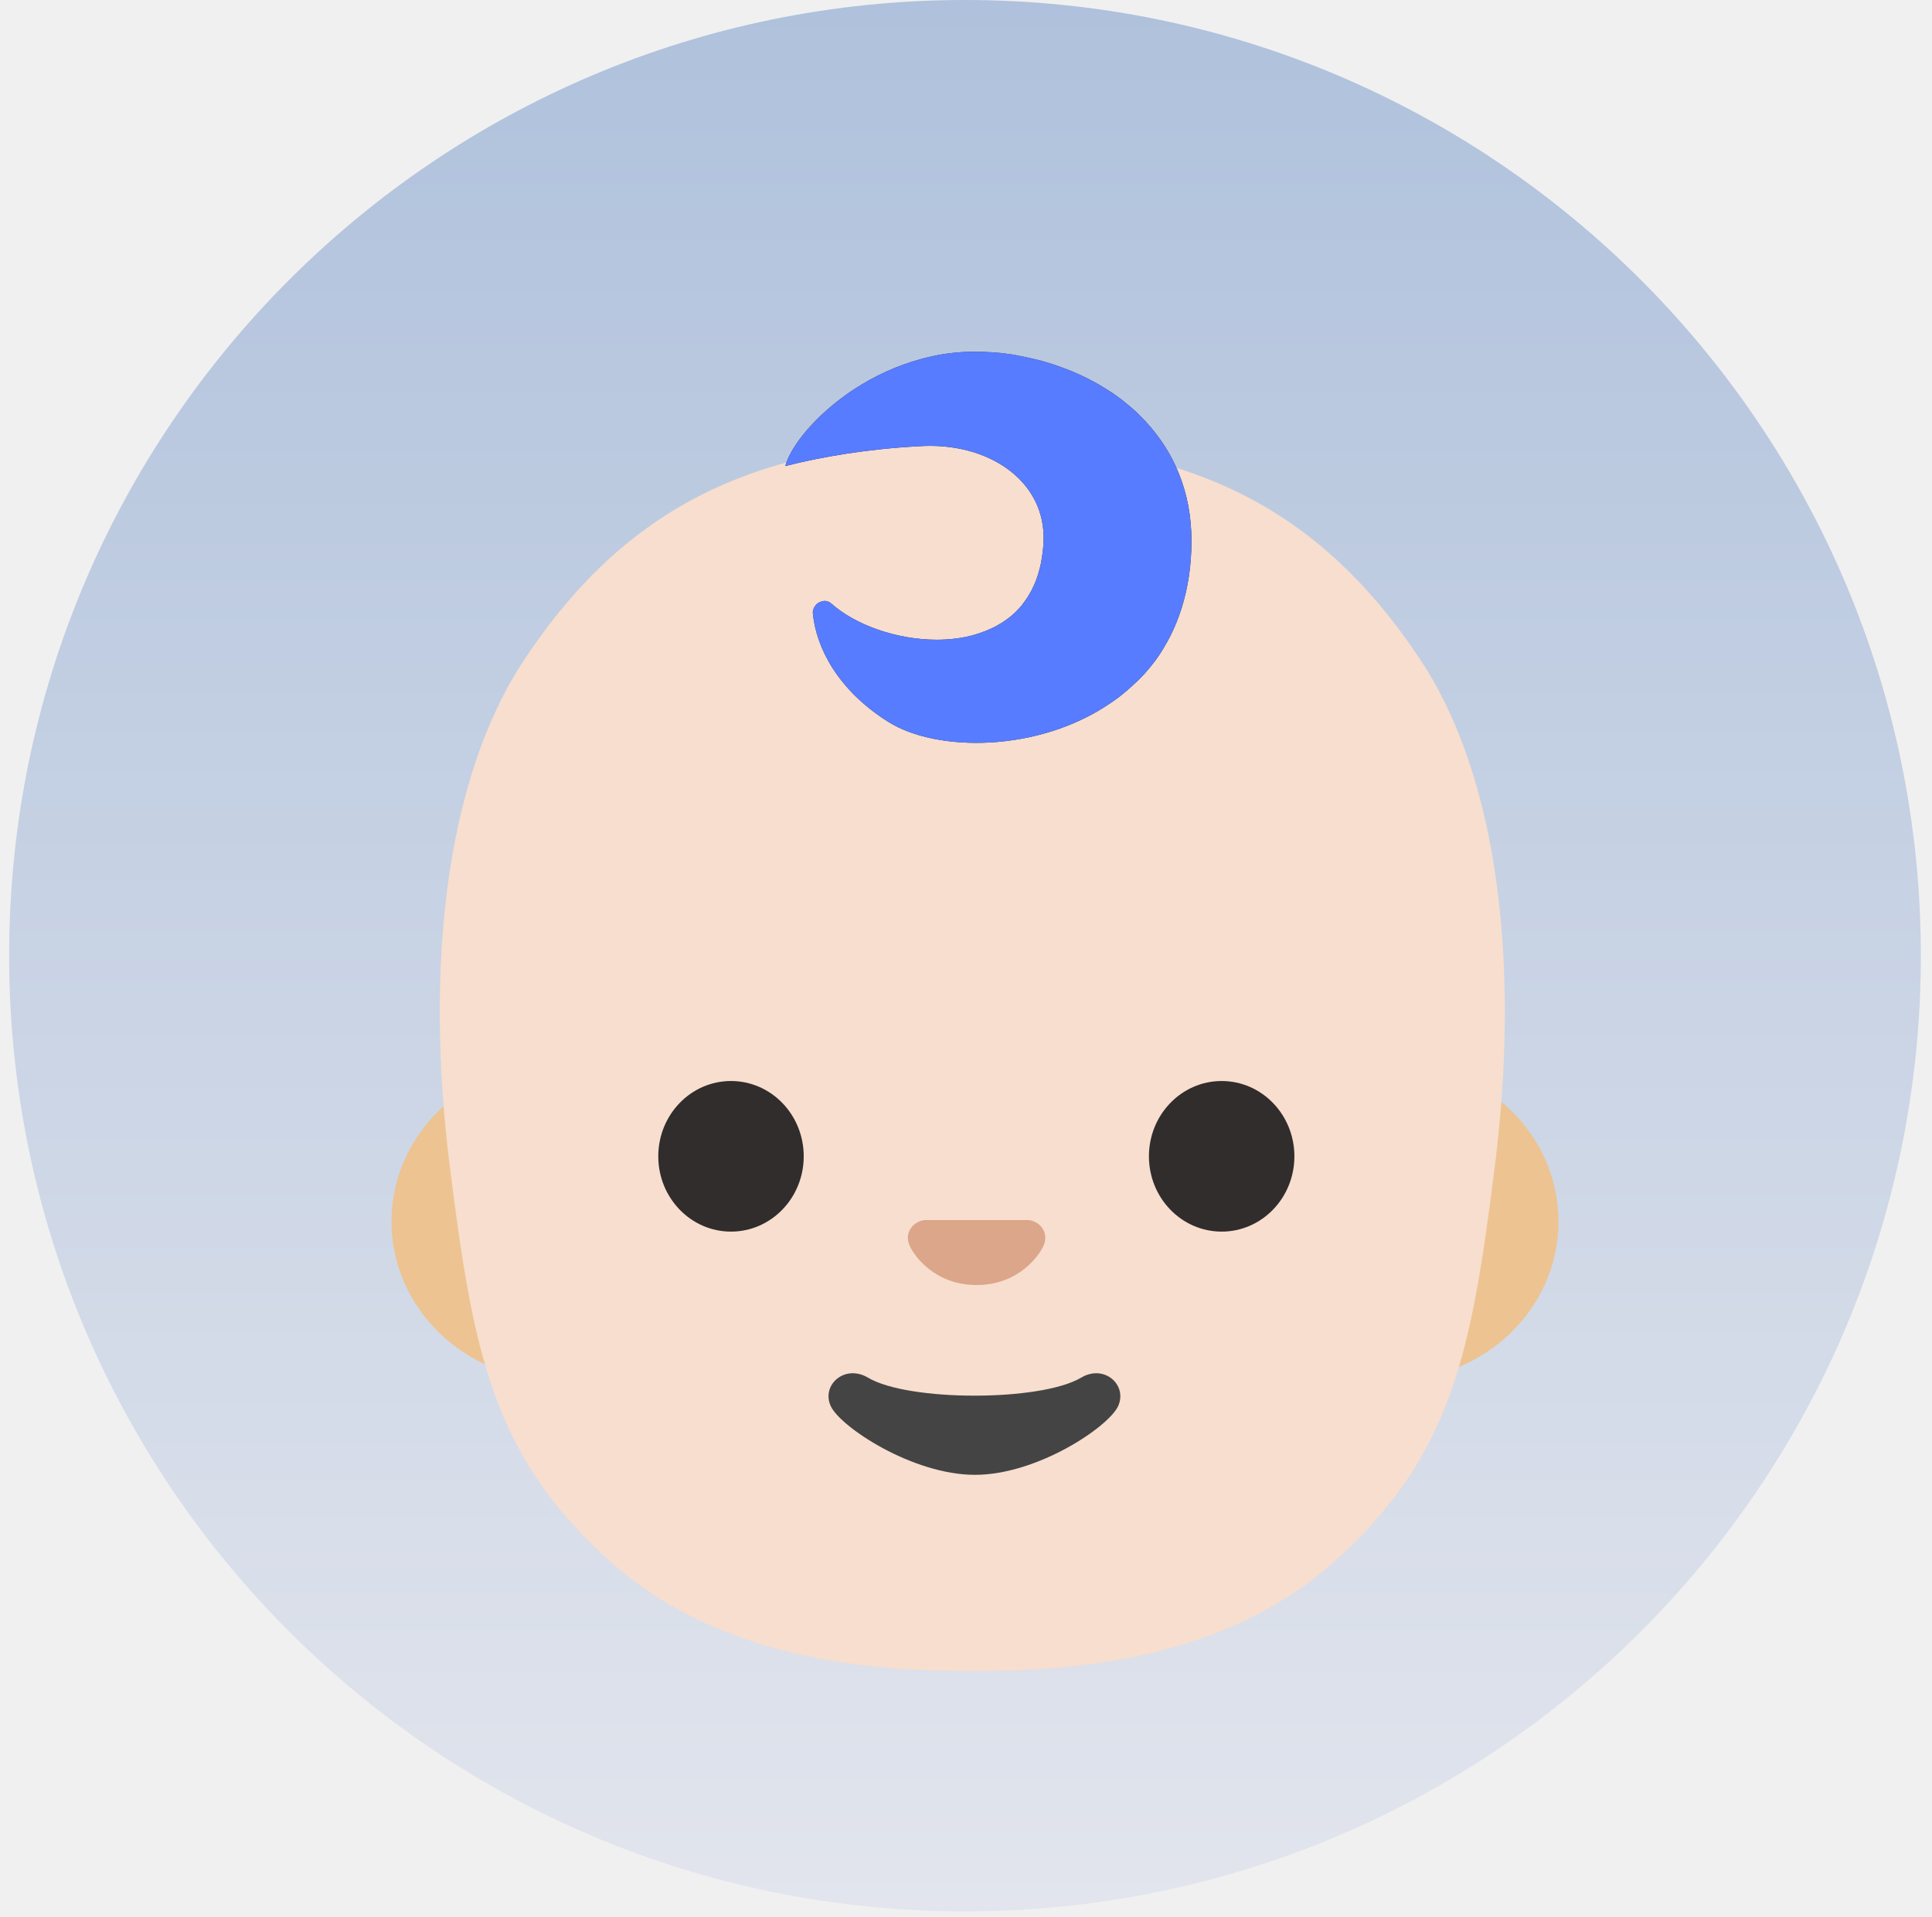
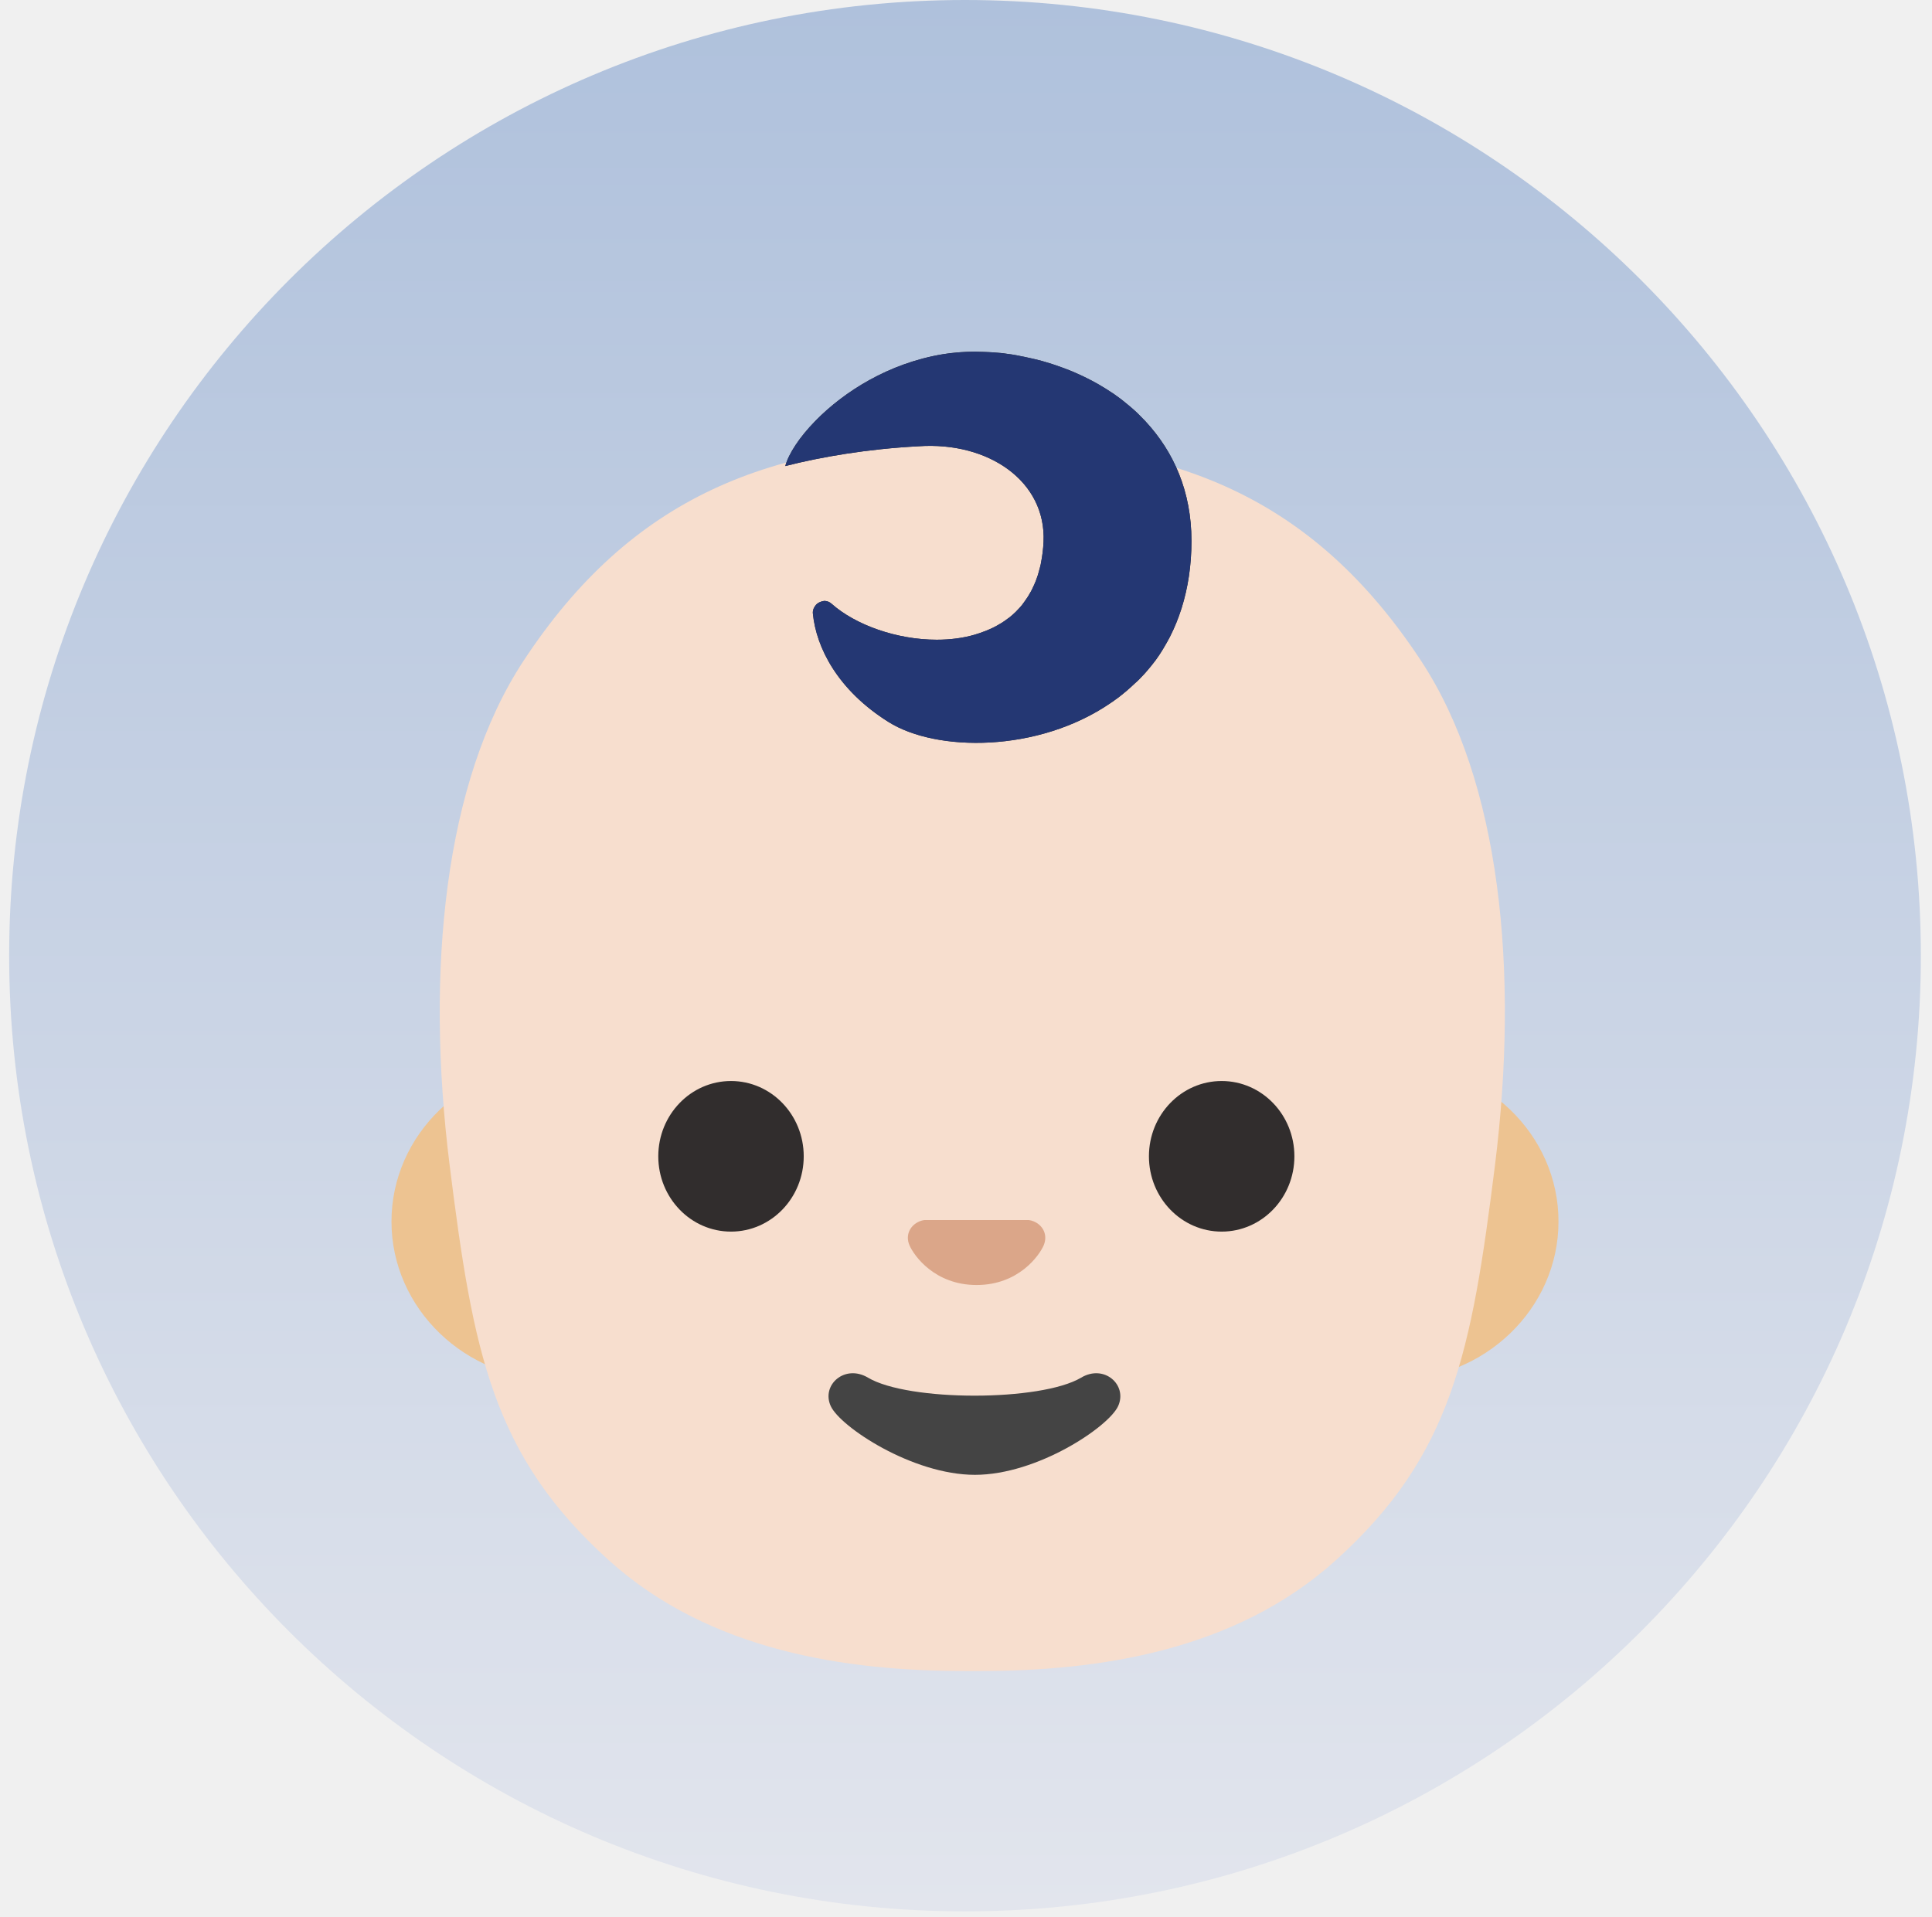
<svg xmlns="http://www.w3.org/2000/svg" width="127" height="126" viewBox="0 0 127 126" fill="none">
-   <circle cx="63.434" cy="62.833" r="62.833" fill="url(#paint0_linear_4741_2342)" />
-   <path d="M91.646 69.91H36.535C30.596 69.91 25.734 74.588 25.734 80.313C25.734 86.03 30.596 90.715 36.535 90.715H91.646C97.585 90.715 102.447 86.038 102.447 80.313C102.454 74.588 97.592 69.91 91.646 69.91Z" fill="#EDC391" />
-   <path d="M93.425 43.463C86.335 32.677 77.195 28.988 63.915 28.988C50.635 28.988 41.494 32.67 34.404 43.463C29.211 51.372 27.956 63.803 29.557 76.611C31.099 88.924 32.376 95.682 40.019 102.58C46.659 108.57 55.674 109.862 63.406 109.862H64.424C72.156 109.862 81.178 108.57 87.811 102.58C95.454 95.682 96.73 88.924 98.272 76.611C99.873 63.803 98.619 51.364 93.425 43.463Z" fill="#F7DECE" />
-   <path d="M74.905 44.642C75.008 44.531 75.111 44.428 75.215 44.317C75.288 44.236 75.362 44.147 75.436 44.066C75.606 43.867 75.768 43.668 75.923 43.461L75.989 43.373C76.137 43.173 76.27 42.967 76.403 42.753C76.439 42.694 76.476 42.627 76.513 42.568C76.638 42.355 76.764 42.141 76.882 41.912C76.904 41.875 76.919 41.845 76.934 41.809C77.214 41.255 77.457 40.658 77.657 40.031L77.679 39.964C78.085 38.658 78.321 37.205 78.321 35.567C78.321 32.291 77.14 29.702 75.34 27.747C75.318 27.725 75.303 27.71 75.288 27.688C75.148 27.54 75.001 27.393 74.853 27.245L74.765 27.157C74.593 26.993 74.416 26.836 74.233 26.684C74.086 26.559 73.938 26.441 73.791 26.323C73.754 26.294 73.717 26.271 73.688 26.242L73.201 25.888C73.171 25.873 73.149 25.851 73.119 25.836C72.529 25.438 71.917 25.084 71.282 24.781C71.26 24.766 71.231 24.759 71.209 24.744C71.024 24.656 70.84 24.575 70.655 24.493L70.486 24.42C70.323 24.353 70.161 24.287 69.999 24.228C69.94 24.206 69.873 24.183 69.814 24.161C69.659 24.102 69.504 24.051 69.357 23.999L69.158 23.933C69.003 23.881 68.855 23.837 68.7 23.793C68.634 23.77 68.567 23.756 68.494 23.733C68.339 23.689 68.184 23.652 68.029 23.615L67.837 23.571C67.667 23.534 67.498 23.497 67.335 23.46C67.284 23.453 67.232 23.438 67.18 23.431C66.745 23.335 66.31 23.269 65.875 23.217C65.816 23.21 65.757 23.21 65.698 23.202C65.543 23.188 65.395 23.173 65.24 23.165C65.152 23.158 65.07 23.158 64.982 23.151C64.856 23.143 64.739 23.136 64.62 23.136C64.525 23.136 64.429 23.128 64.325 23.128C64.259 23.128 64.192 23.121 64.133 23.121H64.06C63.742 23.121 63.425 23.136 63.115 23.158C63.056 23.165 62.997 23.165 62.938 23.173C62.621 23.202 62.311 23.232 62.016 23.283C58.394 23.874 55.465 25.777 53.635 27.636C52.536 28.75 51.835 29.849 51.621 30.639H51.629C53.974 30.041 57.007 29.517 60.386 29.34C64.96 29.023 68.781 31.628 68.597 35.626C68.575 36.106 68.516 36.556 68.435 36.976L68.412 37.102C68.376 37.264 68.331 37.426 68.287 37.581C68.265 37.655 68.243 37.729 68.228 37.795C68.184 37.928 68.139 38.061 68.088 38.194C68.058 38.275 68.022 38.356 67.985 38.437C67.933 38.555 67.881 38.666 67.83 38.769C67.785 38.858 67.741 38.939 67.689 39.02C67.638 39.116 67.579 39.212 67.52 39.3C67.461 39.389 67.394 39.477 67.335 39.566C67.284 39.639 67.232 39.713 67.173 39.787C67.077 39.905 66.974 40.016 66.871 40.119C66.841 40.149 66.812 40.185 66.782 40.215C66.642 40.355 66.494 40.481 66.339 40.606C66.31 40.628 66.273 40.65 66.243 40.672C66.118 40.77 65.987 40.861 65.853 40.945C65.808 40.968 65.771 40.997 65.727 41.019C65.594 41.1 65.462 41.174 65.329 41.24C65.284 41.263 65.248 41.285 65.203 41.3C65.063 41.366 64.915 41.432 64.761 41.491C64.731 41.506 64.694 41.521 64.657 41.528C64.488 41.595 64.318 41.654 64.141 41.705C64.126 41.713 64.111 41.713 64.097 41.72C63.3 41.956 62.444 42.059 61.574 42.059C58.947 42.059 56.225 41.086 54.661 39.691C54.531 39.574 54.363 39.508 54.188 39.507C54.152 39.507 54.115 39.522 54.085 39.529C54.056 39.536 54.019 39.536 53.989 39.551C53.945 39.566 53.901 39.581 53.856 39.603C53.783 39.639 53.724 39.684 53.665 39.736C53.65 39.75 53.643 39.765 53.628 39.78C53.576 39.839 53.532 39.913 53.495 39.986C53.488 40.001 53.488 40.008 53.48 40.023C53.443 40.119 53.421 40.23 53.436 40.348C53.657 42.576 55.059 45.365 58.394 47.46C61.566 49.459 68.243 49.481 72.994 46.228L73.127 46.139C73.267 46.036 73.415 45.933 73.555 45.829C73.614 45.785 73.68 45.733 73.739 45.682C73.946 45.52 74.145 45.35 74.337 45.173L74.624 44.907C74.728 44.826 74.816 44.73 74.905 44.642Z" fill="#312D2D" />
-   <path d="M74.905 44.642C75.008 44.531 75.111 44.428 75.215 44.317C75.288 44.236 75.362 44.147 75.436 44.066C75.606 43.867 75.768 43.668 75.923 43.461L75.989 43.373C76.137 43.173 76.27 42.967 76.403 42.753C76.439 42.694 76.476 42.627 76.513 42.568C76.638 42.355 76.764 42.141 76.882 41.912C76.904 41.875 76.919 41.845 76.934 41.809C77.214 41.255 77.457 40.658 77.657 40.031L77.679 39.964C78.085 38.658 78.321 37.205 78.321 35.567C78.321 32.291 77.14 29.702 75.34 27.747C75.318 27.725 75.303 27.71 75.288 27.688C75.148 27.54 75.001 27.393 74.853 27.245L74.765 27.157C74.593 26.993 74.416 26.836 74.233 26.684C74.086 26.559 73.938 26.441 73.791 26.323C73.754 26.294 73.717 26.271 73.688 26.242L73.201 25.888C73.171 25.873 73.149 25.851 73.119 25.836C72.529 25.438 71.917 25.084 71.282 24.781C71.26 24.766 71.231 24.759 71.209 24.744C71.024 24.656 70.84 24.575 70.655 24.493L70.486 24.42C70.323 24.353 70.161 24.287 69.999 24.228C69.94 24.206 69.873 24.183 69.814 24.161C69.659 24.102 69.504 24.051 69.357 23.999L69.158 23.933C69.003 23.881 68.855 23.837 68.7 23.793C68.634 23.77 68.567 23.756 68.494 23.733C68.339 23.689 68.184 23.652 68.029 23.615L67.837 23.571C67.667 23.534 67.498 23.497 67.335 23.46C67.284 23.453 67.232 23.438 67.18 23.431C66.745 23.335 66.31 23.269 65.875 23.217C65.816 23.21 65.757 23.21 65.698 23.202C65.543 23.188 65.395 23.173 65.24 23.165C65.152 23.158 65.07 23.158 64.982 23.151C64.856 23.143 64.739 23.136 64.62 23.136C64.525 23.136 64.429 23.128 64.325 23.128C64.259 23.128 64.192 23.121 64.133 23.121H64.06C63.742 23.121 63.425 23.136 63.115 23.158C63.056 23.165 62.997 23.165 62.938 23.173C62.621 23.202 62.311 23.232 62.016 23.283C58.394 23.874 55.465 25.777 53.635 27.636C52.536 28.75 51.835 29.849 51.621 30.639H51.629C53.974 30.041 57.007 29.517 60.386 29.34C64.96 29.023 68.781 31.628 68.597 35.626C68.575 36.106 68.516 36.556 68.435 36.976L68.412 37.102C68.376 37.264 68.331 37.426 68.287 37.581C68.265 37.655 68.243 37.729 68.228 37.795C68.184 37.928 68.139 38.061 68.088 38.194C68.058 38.275 68.022 38.356 67.985 38.437C67.933 38.555 67.881 38.666 67.83 38.769C67.785 38.858 67.741 38.939 67.689 39.02C67.638 39.116 67.579 39.212 67.52 39.3C67.461 39.389 67.394 39.477 67.335 39.566C67.284 39.639 67.232 39.713 67.173 39.787C67.077 39.905 66.974 40.016 66.871 40.119C66.841 40.149 66.812 40.185 66.782 40.215C66.642 40.355 66.494 40.481 66.339 40.606C66.31 40.628 66.273 40.65 66.243 40.672C66.118 40.77 65.987 40.861 65.853 40.945C65.808 40.968 65.771 40.997 65.727 41.019C65.594 41.1 65.462 41.174 65.329 41.24C65.284 41.263 65.248 41.285 65.203 41.3C65.063 41.366 64.915 41.432 64.761 41.491C64.731 41.506 64.694 41.521 64.657 41.528C64.488 41.595 64.318 41.654 64.141 41.705C64.126 41.713 64.111 41.713 64.097 41.72C63.3 41.956 62.444 42.059 61.574 42.059C58.947 42.059 56.225 41.086 54.661 39.691C54.531 39.574 54.363 39.508 54.188 39.507C54.152 39.507 54.115 39.522 54.085 39.529C54.056 39.536 54.019 39.536 53.989 39.551C53.945 39.566 53.901 39.581 53.856 39.603C53.783 39.639 53.724 39.684 53.665 39.736C53.65 39.75 53.643 39.765 53.628 39.78C53.576 39.839 53.532 39.913 53.495 39.986C53.488 40.001 53.488 40.008 53.48 40.023C53.443 40.119 53.421 40.23 53.436 40.348C53.657 42.576 55.059 45.365 58.394 47.46C61.566 49.459 68.243 49.481 72.994 46.228L73.127 46.139C73.267 46.036 73.415 45.933 73.555 45.829C73.614 45.785 73.68 45.733 73.739 45.682C73.946 45.52 74.145 45.35 74.337 45.173L74.624 44.907C74.728 44.826 74.816 44.73 74.905 44.642Z" fill="#577CFF" />
-   <path d="M67.937 80.294C67.838 80.253 67.733 80.226 67.627 80.213H60.766C60.662 80.228 60.559 80.25 60.456 80.294C59.836 80.545 59.489 81.194 59.785 81.873C60.08 82.559 61.444 84.484 64.196 84.484C66.948 84.484 68.313 82.559 68.608 81.873C68.896 81.187 68.556 80.545 67.937 80.294Z" fill="#DBA689" />
-   <path d="M48.052 80.973C50.693 80.973 52.833 78.757 52.833 76.023C52.833 73.289 50.693 71.072 48.052 71.072C45.412 71.072 43.272 73.289 43.272 76.023C43.272 78.757 45.412 80.973 48.052 80.973Z" fill="#312D2D" />
-   <path d="M80.306 80.973C82.946 80.973 85.087 78.757 85.087 76.023C85.087 73.289 82.946 71.072 80.306 71.072C77.666 71.072 75.525 73.289 75.525 76.023C75.525 78.757 77.666 80.973 80.306 80.973Z" fill="#312D2D" />
-   <path d="M71.068 90.575C68.412 92.154 59.706 92.154 57.058 90.575C55.531 89.668 53.974 91.055 54.608 92.442C55.228 93.807 59.979 96.964 64.088 96.964C68.191 96.964 72.883 93.807 73.502 92.442C74.129 91.055 72.588 89.668 71.068 90.575Z" fill="#444444" />
+   <g clip-path="url(#clip0_2_50)">
+     <path d="M63.434 125.665C98.135 125.665 126.267 97.534 126.267 62.833C126.267 28.131 98.135 0 63.434 0C28.733 0 0.602 28.131 0.602 62.833C0.602 97.534 28.733 125.665 63.434 125.665Z" fill="url(#paint0_linear_2_50)" />
+     <path d="M91.646 69.91H36.535C30.596 69.91 25.734 74.588 25.734 80.313C25.734 86.03 30.596 90.715 36.535 90.715H91.646C97.585 90.715 102.447 86.038 102.447 80.313C102.454 74.588 97.592 69.91 91.646 69.91Z" fill="#EDC391" />
+     <path d="M93.425 43.463C86.335 32.677 77.195 28.988 63.915 28.988C50.635 28.988 41.494 32.67 34.404 43.463C29.211 51.372 27.956 63.803 29.557 76.611C31.099 88.924 32.376 95.682 40.019 102.58C46.659 108.57 55.674 109.862 63.406 109.862H64.424C72.156 109.862 81.178 108.57 87.811 102.58C95.454 95.682 96.73 88.924 98.272 76.611C99.873 63.803 98.619 51.364 93.425 43.463Z" fill="#F7DECE" />
+     <path d="M74.905 44.642C75.008 44.531 75.111 44.428 75.215 44.317C75.288 44.236 75.362 44.147 75.436 44.066C75.606 43.867 75.768 43.668 75.923 43.461L75.989 43.373C76.137 43.173 76.27 42.967 76.403 42.753C76.439 42.694 76.476 42.627 76.513 42.568C76.638 42.355 76.764 42.141 76.882 41.912C76.904 41.875 76.919 41.845 76.934 41.809C77.214 41.255 77.457 40.658 77.657 40.031L77.679 39.964C78.085 38.658 78.321 37.205 78.321 35.567C78.321 32.291 77.14 29.702 75.34 27.747C75.318 27.725 75.303 27.71 75.288 27.688C75.148 27.54 75.001 27.393 74.853 27.245L74.765 27.157C74.593 26.993 74.416 26.836 74.233 26.684C74.086 26.559 73.938 26.441 73.791 26.323C73.754 26.294 73.717 26.271 73.688 26.242L73.201 25.888C73.171 25.873 73.149 25.851 73.119 25.836C72.529 25.438 71.917 25.084 71.282 24.781C71.26 24.766 71.231 24.759 71.209 24.744C71.024 24.656 70.84 24.575 70.655 24.493L70.486 24.42C70.323 24.353 70.161 24.287 69.999 24.228C69.94 24.206 69.873 24.183 69.814 24.161C69.659 24.102 69.504 24.051 69.357 23.999L69.158 23.933C69.003 23.881 68.855 23.837 68.7 23.793C68.634 23.77 68.567 23.756 68.494 23.733C68.339 23.689 68.184 23.652 68.029 23.615L67.837 23.571C67.667 23.534 67.498 23.497 67.335 23.46C67.284 23.453 67.232 23.438 67.18 23.431C66.745 23.335 66.31 23.269 65.875 23.217C65.816 23.21 65.757 23.21 65.698 23.202C65.543 23.188 65.395 23.173 65.24 23.165C65.152 23.158 65.07 23.158 64.982 23.151C64.856 23.143 64.739 23.136 64.62 23.136C64.525 23.136 64.429 23.128 64.325 23.128C64.259 23.128 64.192 23.121 64.133 23.121H64.06C63.742 23.121 63.425 23.136 63.115 23.158C63.056 23.165 62.997 23.165 62.938 23.173C62.621 23.202 62.311 23.232 62.016 23.283C58.394 23.874 55.465 25.777 53.635 27.636C52.536 28.75 51.835 29.849 51.621 30.639H51.629C53.974 30.041 57.007 29.517 60.386 29.34C64.96 29.023 68.781 31.628 68.597 35.626C68.575 36.106 68.516 36.556 68.435 36.976L68.412 37.102C68.376 37.264 68.331 37.426 68.287 37.581C68.265 37.655 68.243 37.729 68.228 37.795C68.184 37.928 68.139 38.061 68.088 38.194C68.058 38.275 68.022 38.356 67.985 38.437C67.933 38.555 67.881 38.666 67.83 38.769C67.785 38.858 67.741 38.939 67.689 39.02C67.638 39.116 67.579 39.212 67.52 39.3C67.461 39.389 67.394 39.477 67.335 39.566C67.284 39.639 67.232 39.713 67.173 39.787C67.077 39.905 66.974 40.016 66.871 40.119C66.841 40.149 66.812 40.185 66.782 40.215C66.642 40.355 66.494 40.481 66.339 40.606C66.31 40.628 66.273 40.65 66.243 40.672C66.118 40.77 65.987 40.861 65.853 40.945C65.808 40.968 65.771 40.997 65.727 41.019C65.594 41.1 65.462 41.174 65.329 41.24C65.284 41.263 65.248 41.285 65.203 41.3C65.063 41.366 64.915 41.432 64.761 41.491C64.731 41.506 64.694 41.521 64.657 41.528C64.488 41.595 64.318 41.654 64.141 41.705C64.126 41.713 64.111 41.713 64.097 41.72C63.3 41.956 62.444 42.059 61.574 42.059C58.947 42.059 56.225 41.086 54.661 39.691C54.531 39.574 54.363 39.508 54.188 39.507C54.152 39.507 54.115 39.522 54.085 39.529C54.056 39.536 54.019 39.536 53.989 39.551C53.945 39.566 53.901 39.581 53.856 39.603C53.783 39.639 53.724 39.684 53.665 39.736C53.65 39.75 53.643 39.765 53.628 39.78C53.576 39.839 53.532 39.913 53.495 39.986C53.488 40.001 53.488 40.008 53.48 40.023C53.443 40.119 53.421 40.23 53.436 40.348C53.657 42.576 55.059 45.365 58.394 47.46C61.566 49.459 68.243 49.481 72.994 46.228L73.127 46.139C73.267 46.036 73.415 45.933 73.555 45.829C73.614 45.785 73.68 45.733 73.739 45.682C73.946 45.52 74.145 45.35 74.337 45.173L74.624 44.907C74.728 44.826 74.816 44.73 74.905 44.642Z" fill="#312D2D" />
+     <path d="M74.905 44.642C75.008 44.531 75.111 44.428 75.215 44.317C75.288 44.236 75.362 44.147 75.436 44.066C75.606 43.867 75.768 43.668 75.923 43.461L75.989 43.373C76.137 43.173 76.27 42.967 76.403 42.753C76.439 42.694 76.476 42.627 76.513 42.568C76.638 42.355 76.764 42.141 76.882 41.912C76.904 41.875 76.919 41.845 76.934 41.809C77.214 41.255 77.457 40.658 77.657 40.031L77.679 39.964C78.085 38.658 78.321 37.205 78.321 35.567C78.321 32.291 77.14 29.702 75.34 27.747C75.318 27.725 75.303 27.71 75.288 27.688C75.148 27.54 75.001 27.393 74.853 27.245L74.765 27.157C74.593 26.993 74.416 26.836 74.233 26.684C74.086 26.559 73.938 26.441 73.791 26.323C73.754 26.294 73.717 26.271 73.688 26.242L73.201 25.888C73.171 25.873 73.149 25.851 73.119 25.836C72.529 25.438 71.917 25.084 71.282 24.781C71.26 24.766 71.231 24.759 71.209 24.744C71.024 24.656 70.84 24.575 70.655 24.493L70.486 24.42C70.323 24.353 70.161 24.287 69.999 24.228C69.94 24.206 69.873 24.183 69.814 24.161C69.659 24.102 69.504 24.051 69.357 23.999L69.158 23.933C69.003 23.881 68.855 23.837 68.7 23.793C68.634 23.77 68.567 23.756 68.494 23.733C68.339 23.689 68.184 23.652 68.029 23.615L67.837 23.571C67.667 23.534 67.498 23.497 67.335 23.46C67.284 23.453 67.232 23.438 67.18 23.431C66.745 23.335 66.31 23.269 65.875 23.217C65.816 23.21 65.757 23.21 65.698 23.202C65.543 23.188 65.395 23.173 65.24 23.165C65.152 23.158 65.07 23.158 64.982 23.151C64.856 23.143 64.739 23.136 64.62 23.136C64.525 23.136 64.429 23.128 64.325 23.128C64.259 23.128 64.192 23.121 64.133 23.121H64.06C63.742 23.121 63.425 23.136 63.115 23.158C63.056 23.165 62.997 23.165 62.938 23.173C62.621 23.202 62.311 23.232 62.016 23.283C58.394 23.874 55.465 25.777 53.635 27.636C52.536 28.75 51.835 29.849 51.621 30.639H51.629C53.974 30.041 57.007 29.517 60.386 29.34C64.96 29.023 68.781 31.628 68.597 35.626C68.575 36.106 68.516 36.556 68.435 36.976L68.412 37.102C68.376 37.264 68.331 37.426 68.287 37.581C68.265 37.655 68.243 37.729 68.228 37.795C68.184 37.928 68.139 38.061 68.088 38.194C68.058 38.275 68.022 38.356 67.985 38.437C67.933 38.555 67.881 38.666 67.83 38.769C67.785 38.858 67.741 38.939 67.689 39.02C67.638 39.116 67.579 39.212 67.52 39.3C67.461 39.389 67.394 39.477 67.335 39.566C67.284 39.639 67.232 39.713 67.173 39.787C67.077 39.905 66.974 40.016 66.871 40.119C66.841 40.149 66.812 40.185 66.782 40.215C66.642 40.355 66.494 40.481 66.339 40.606C66.31 40.628 66.273 40.65 66.243 40.672C66.118 40.77 65.987 40.861 65.853 40.945C65.808 40.968 65.771 40.997 65.727 41.019C65.594 41.1 65.462 41.174 65.329 41.24C65.284 41.263 65.248 41.285 65.203 41.3C65.063 41.366 64.915 41.432 64.761 41.491C64.731 41.506 64.694 41.521 64.657 41.528C64.488 41.595 64.318 41.654 64.141 41.705C64.126 41.713 64.111 41.713 64.097 41.72C63.3 41.956 62.444 42.059 61.574 42.059C58.947 42.059 56.225 41.086 54.661 39.691C54.531 39.574 54.363 39.508 54.188 39.507C54.152 39.507 54.115 39.522 54.085 39.529C54.056 39.536 54.019 39.536 53.989 39.551C53.945 39.566 53.901 39.581 53.856 39.603C53.783 39.639 53.724 39.684 53.665 39.736C53.65 39.75 53.643 39.765 53.628 39.78C53.576 39.839 53.532 39.913 53.495 39.986C53.488 40.001 53.488 40.008 53.48 40.023C53.443 40.119 53.421 40.23 53.436 40.348C53.657 42.576 55.059 45.365 58.394 47.46C61.566 49.459 68.243 49.481 72.994 46.228L73.127 46.139C73.267 46.036 73.415 45.933 73.555 45.829C73.614 45.785 73.68 45.733 73.739 45.682C73.946 45.52 74.145 45.35 74.337 45.173L74.624 44.907C74.728 44.826 74.816 44.73 74.905 44.642Z" fill="#243773" />
+     <path d="M67.937 80.294C67.838 80.253 67.733 80.226 67.627 80.213H60.766C60.662 80.228 60.559 80.25 60.456 80.294C59.836 80.545 59.489 81.194 59.785 81.873C60.08 82.559 61.444 84.484 64.196 84.484C66.948 84.484 68.313 82.559 68.608 81.873C68.896 81.187 68.556 80.545 67.937 80.294Z" fill="#DBA689" />
+     <path d="M48.052 80.973C50.693 80.973 52.833 78.757 52.833 76.023C52.833 73.289 50.693 71.072 48.052 71.072C45.412 71.072 43.272 73.289 43.272 76.023C43.272 78.757 45.412 80.973 48.052 80.973Z" fill="#312D2D" />
+     <path d="M80.306 80.973C82.946 80.973 85.087 78.757 85.087 76.023C85.087 73.289 82.946 71.072 80.306 71.072C77.666 71.072 75.525 73.289 75.525 76.023C75.525 78.757 77.666 80.973 80.306 80.973Z" fill="#312D2D" />
+     <path d="M71.068 90.575C68.412 92.154 59.706 92.154 57.058 90.575C55.531 89.668 53.974 91.055 54.608 92.442C55.228 93.807 59.979 96.964 64.088 96.964C68.191 96.964 72.883 93.807 73.502 92.442C74.129 91.055 72.588 89.668 71.068 90.575Z" fill="#444444" />
+   </g>
  <defs>
-     <linearGradient id="paint0_linear_4741_2342" x1="63.434" y1="0" x2="63.434" y2="125.665" gradientUnits="userSpaceOnUse">
+     <linearGradient id="paint0_linear_2_50" x1="63.434" y1="0" x2="63.434" y2="125.665" gradientUnits="userSpaceOnUse">
      <stop stop-color="#AFC1DC" />
      <stop offset="1" stop-color="#E2E5ED" />
    </linearGradient>
+     <clipPath id="clip0_2_50">
+       <rect width="127" height="126" fill="white" />
+     </clipPath>
  </defs>
</svg>
